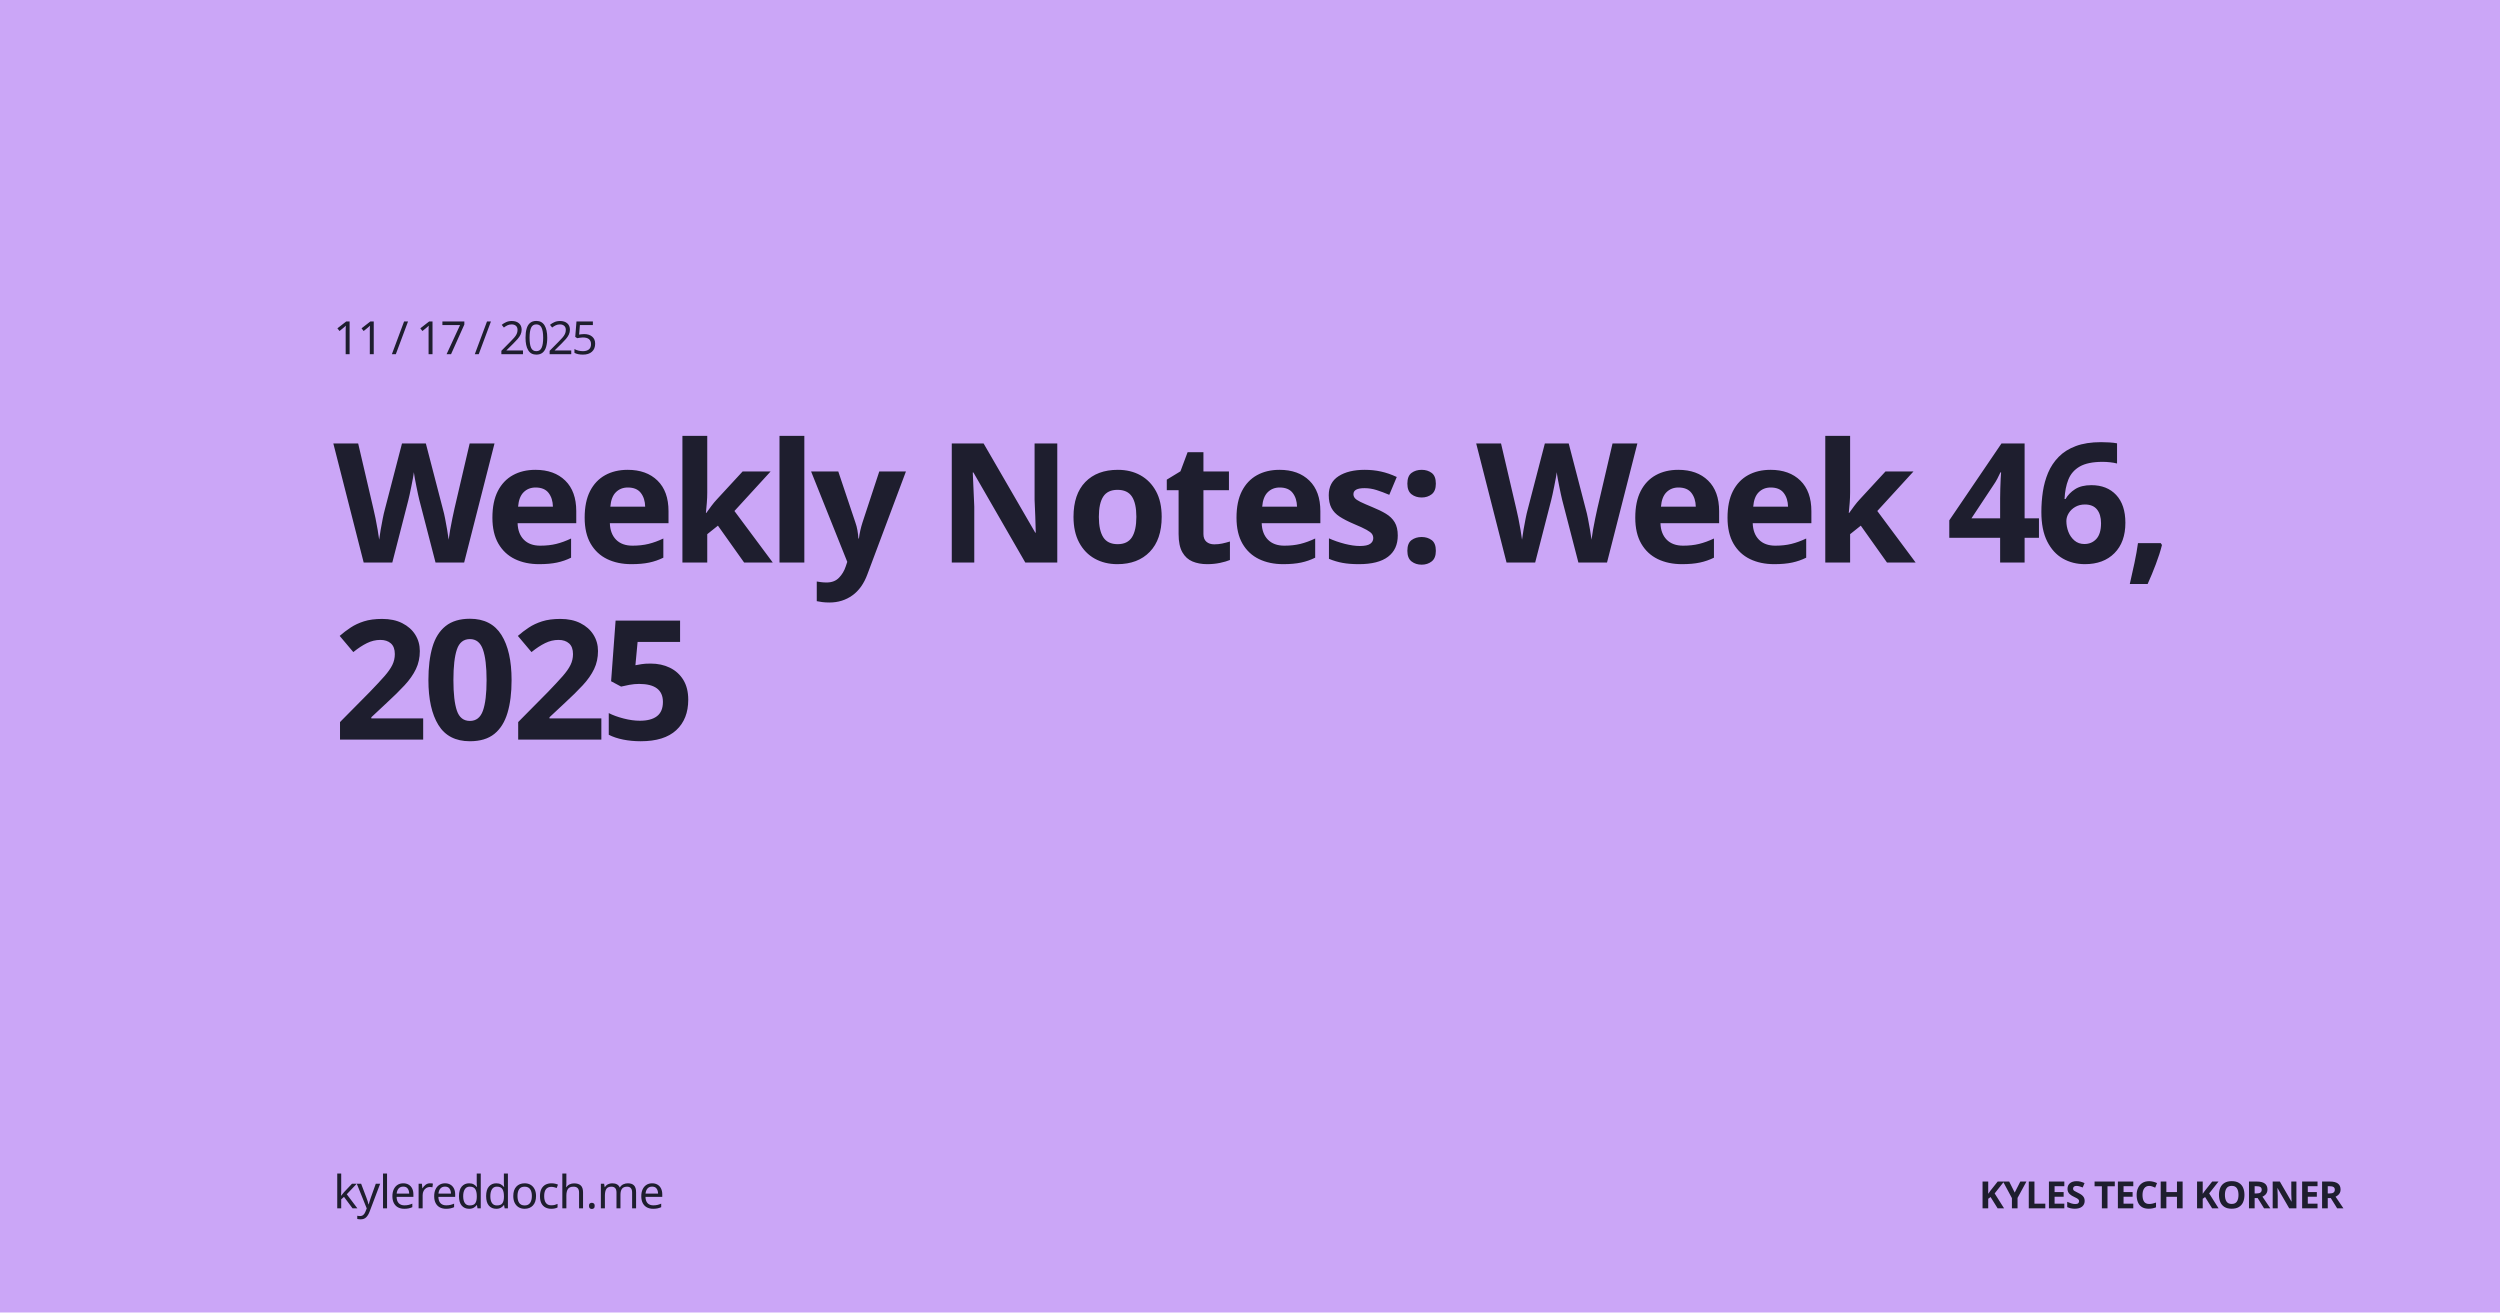
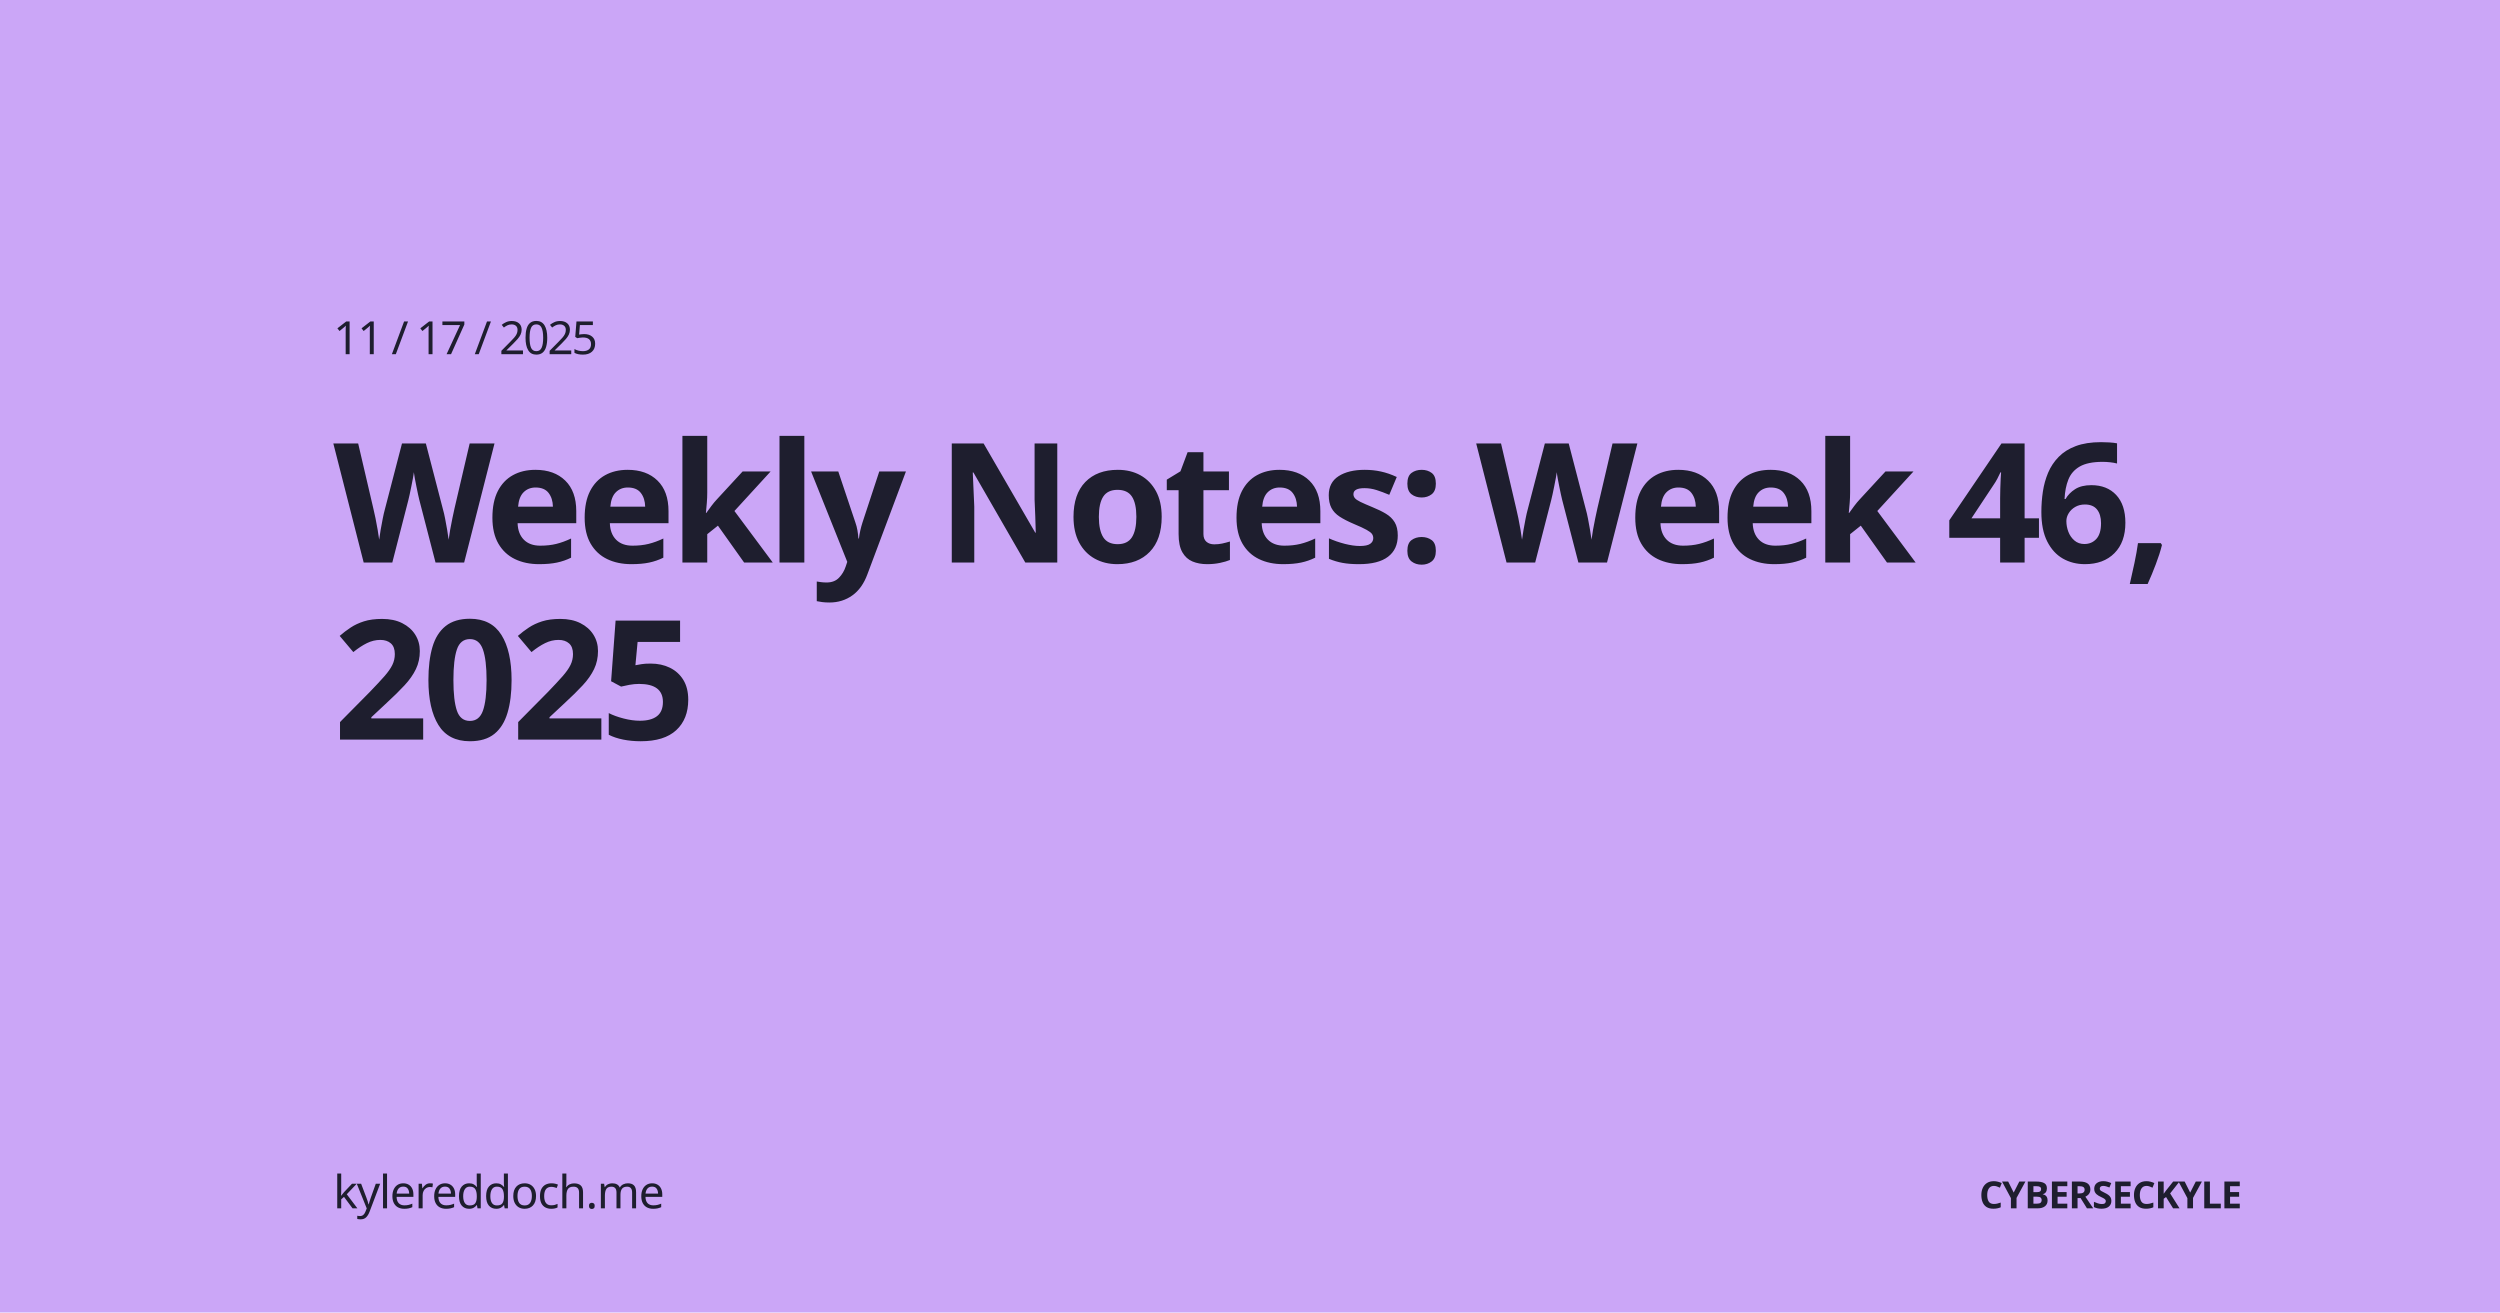
<svg xmlns="http://www.w3.org/2000/svg" width="1200" height="630" viewBox="0 0 1200 630" version="1.1">
  <rect id="bg" width="100%" height="100%" opacity="1" fill="#cba6f7" />
  <text font-family="'Atkinson Hyperlegible', Ubuntu, sans-serif" font-size="22" font-weight="500" fill="#1e1e2e" letter-spacing="-1">
    <tspan x="160" y="170">
      11 / 17 / 2025
    </tspan>
  </text>
  <text id="text" font-family="'Red Hat Display', Ubuntu, sans-serif" font-size="80" font-weight="900" fill="#1e1e2e" letter-spacing="-3">
    <tspan x="160" y="270"> Weekly Notes: Week 46, </tspan>
    <tspan x="160" y="355"> 2025 </tspan>
  </text>
  <text font-family="'Atkinson Hyperlegible', Ubuntu, sans-serif" font-size="22" font-weight="500" fill="#1e1e2e" letter-spacing="-0.5">
    <tspan x="160" y="580">kylereddoch.me</tspan>
  </text>
  <text font-family="'Red Hat Display', Ubuntu, sans-serif" font-size="18" font-weight="950" fill="#1e1e2e" letter-spacing="-0.5">
-     <tspan x="950" y="580">KYLES TECH KORNER</tspan>
+     <tspan x="950" y="580">CYBERSECKYLE</tspan>
  </text>
</svg>
